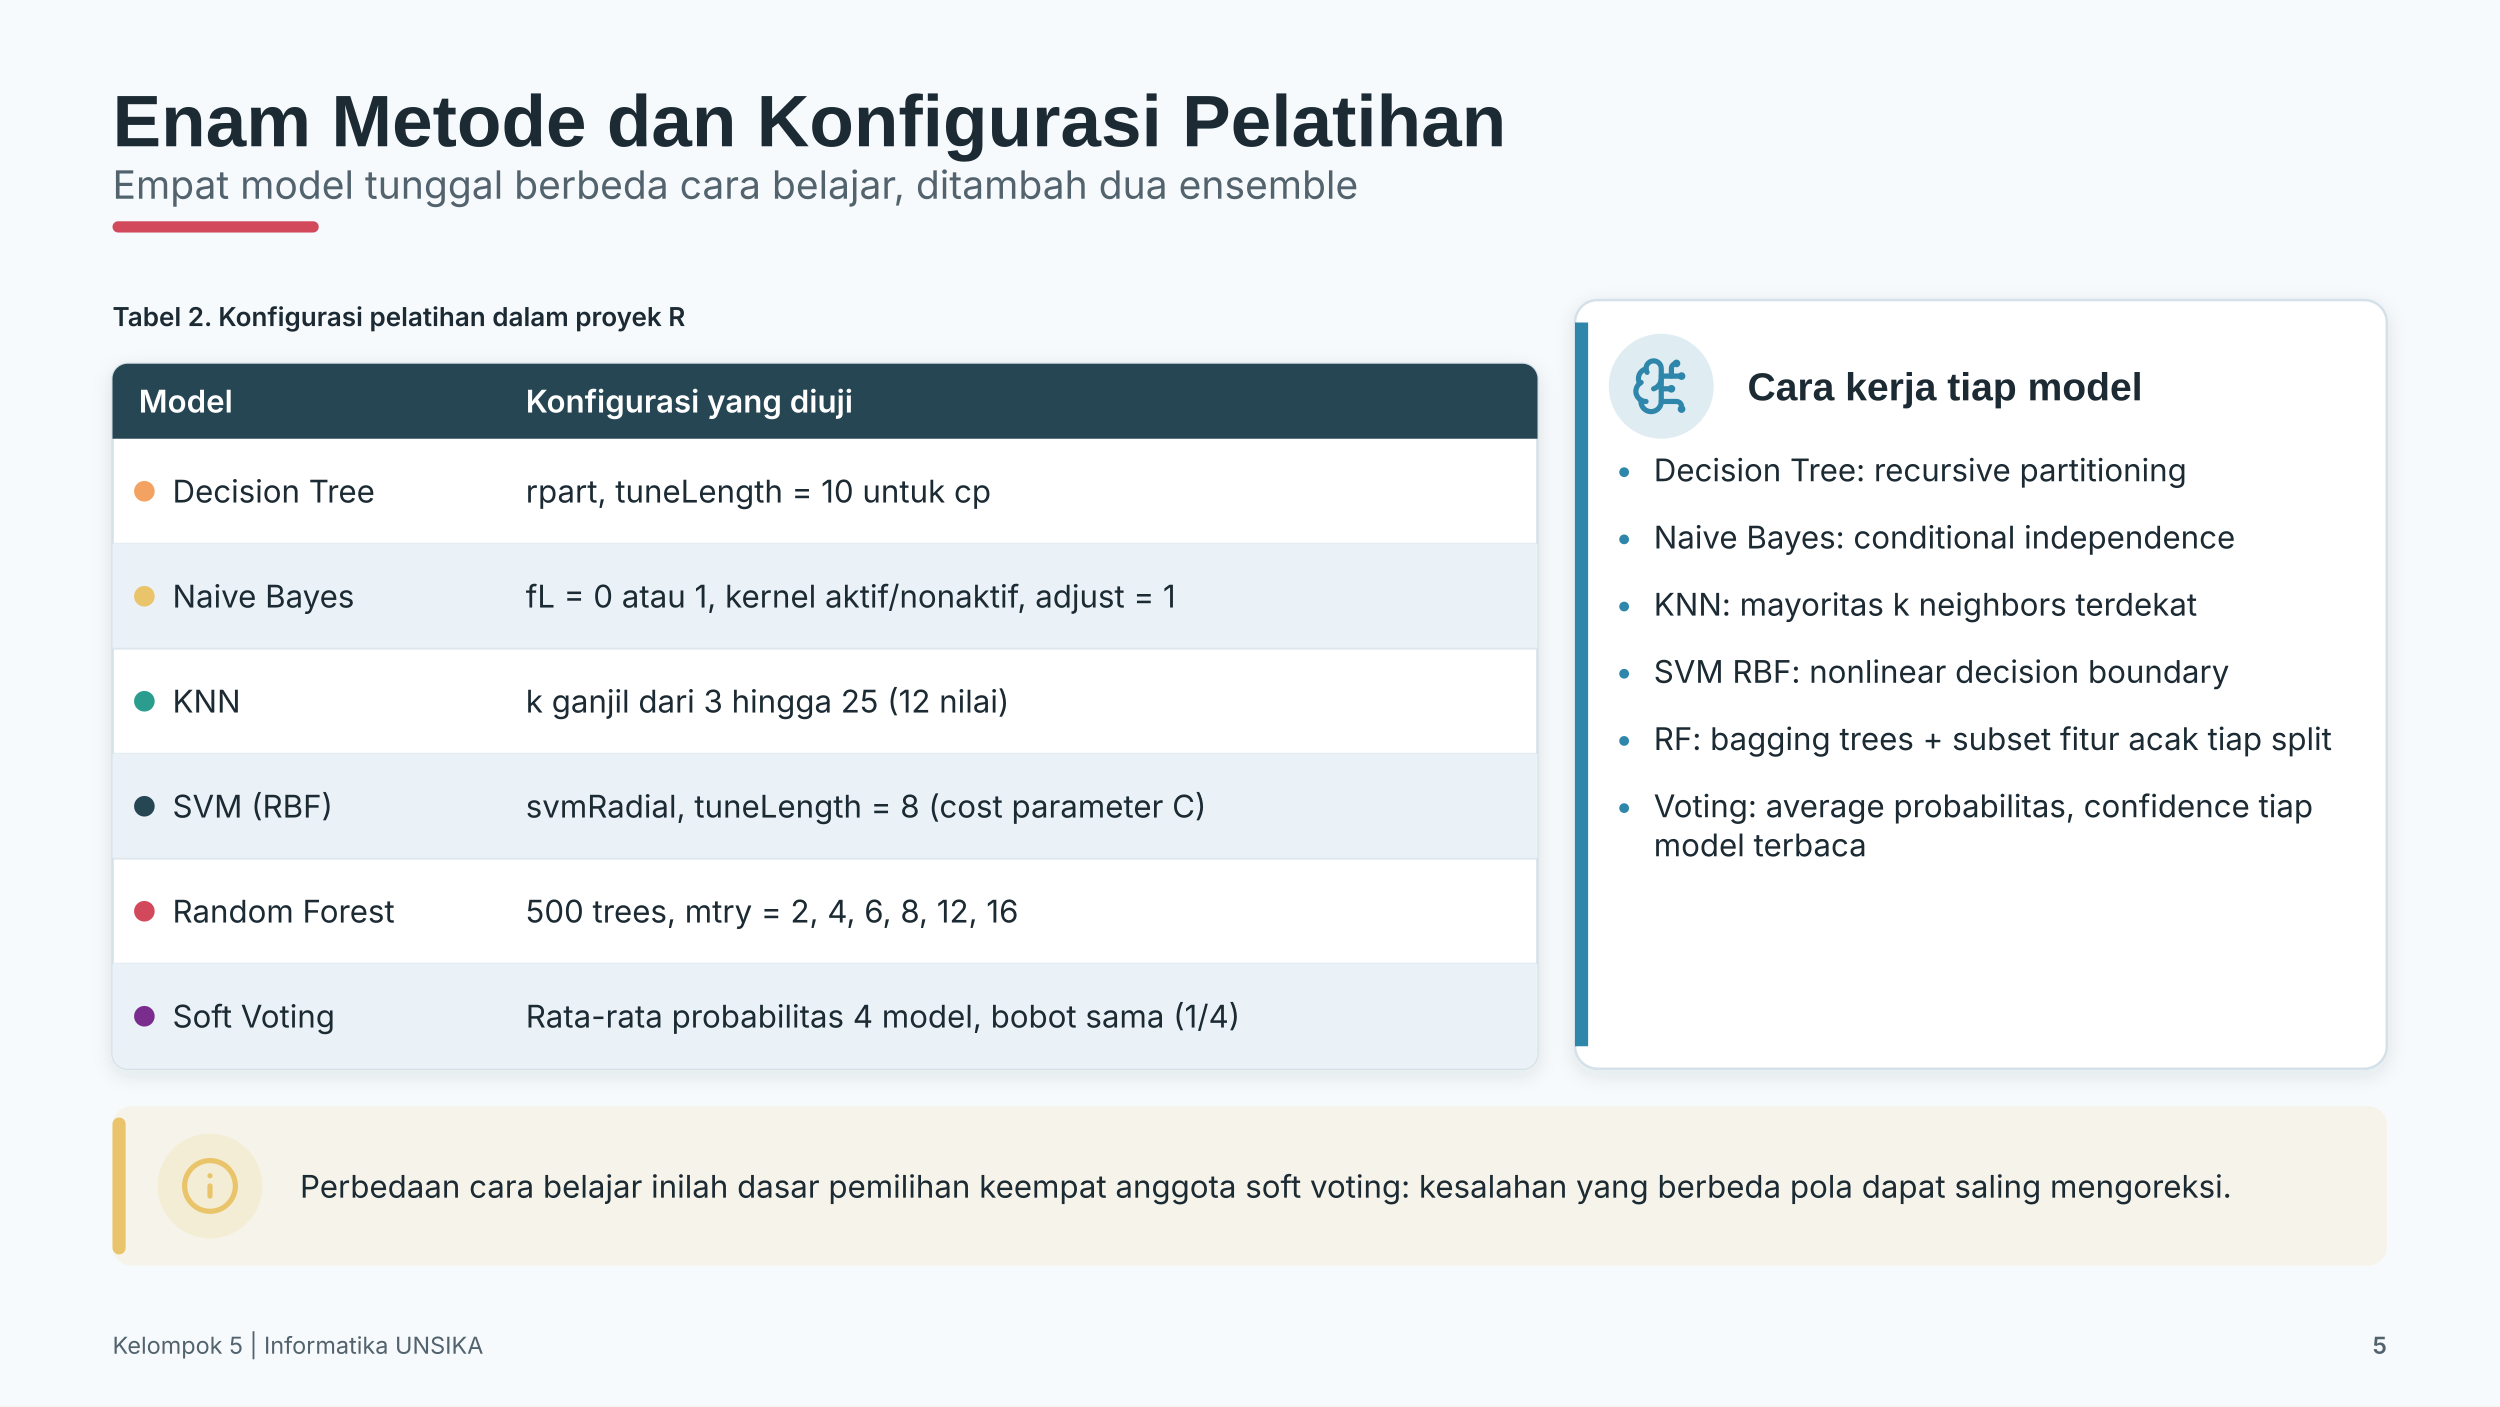
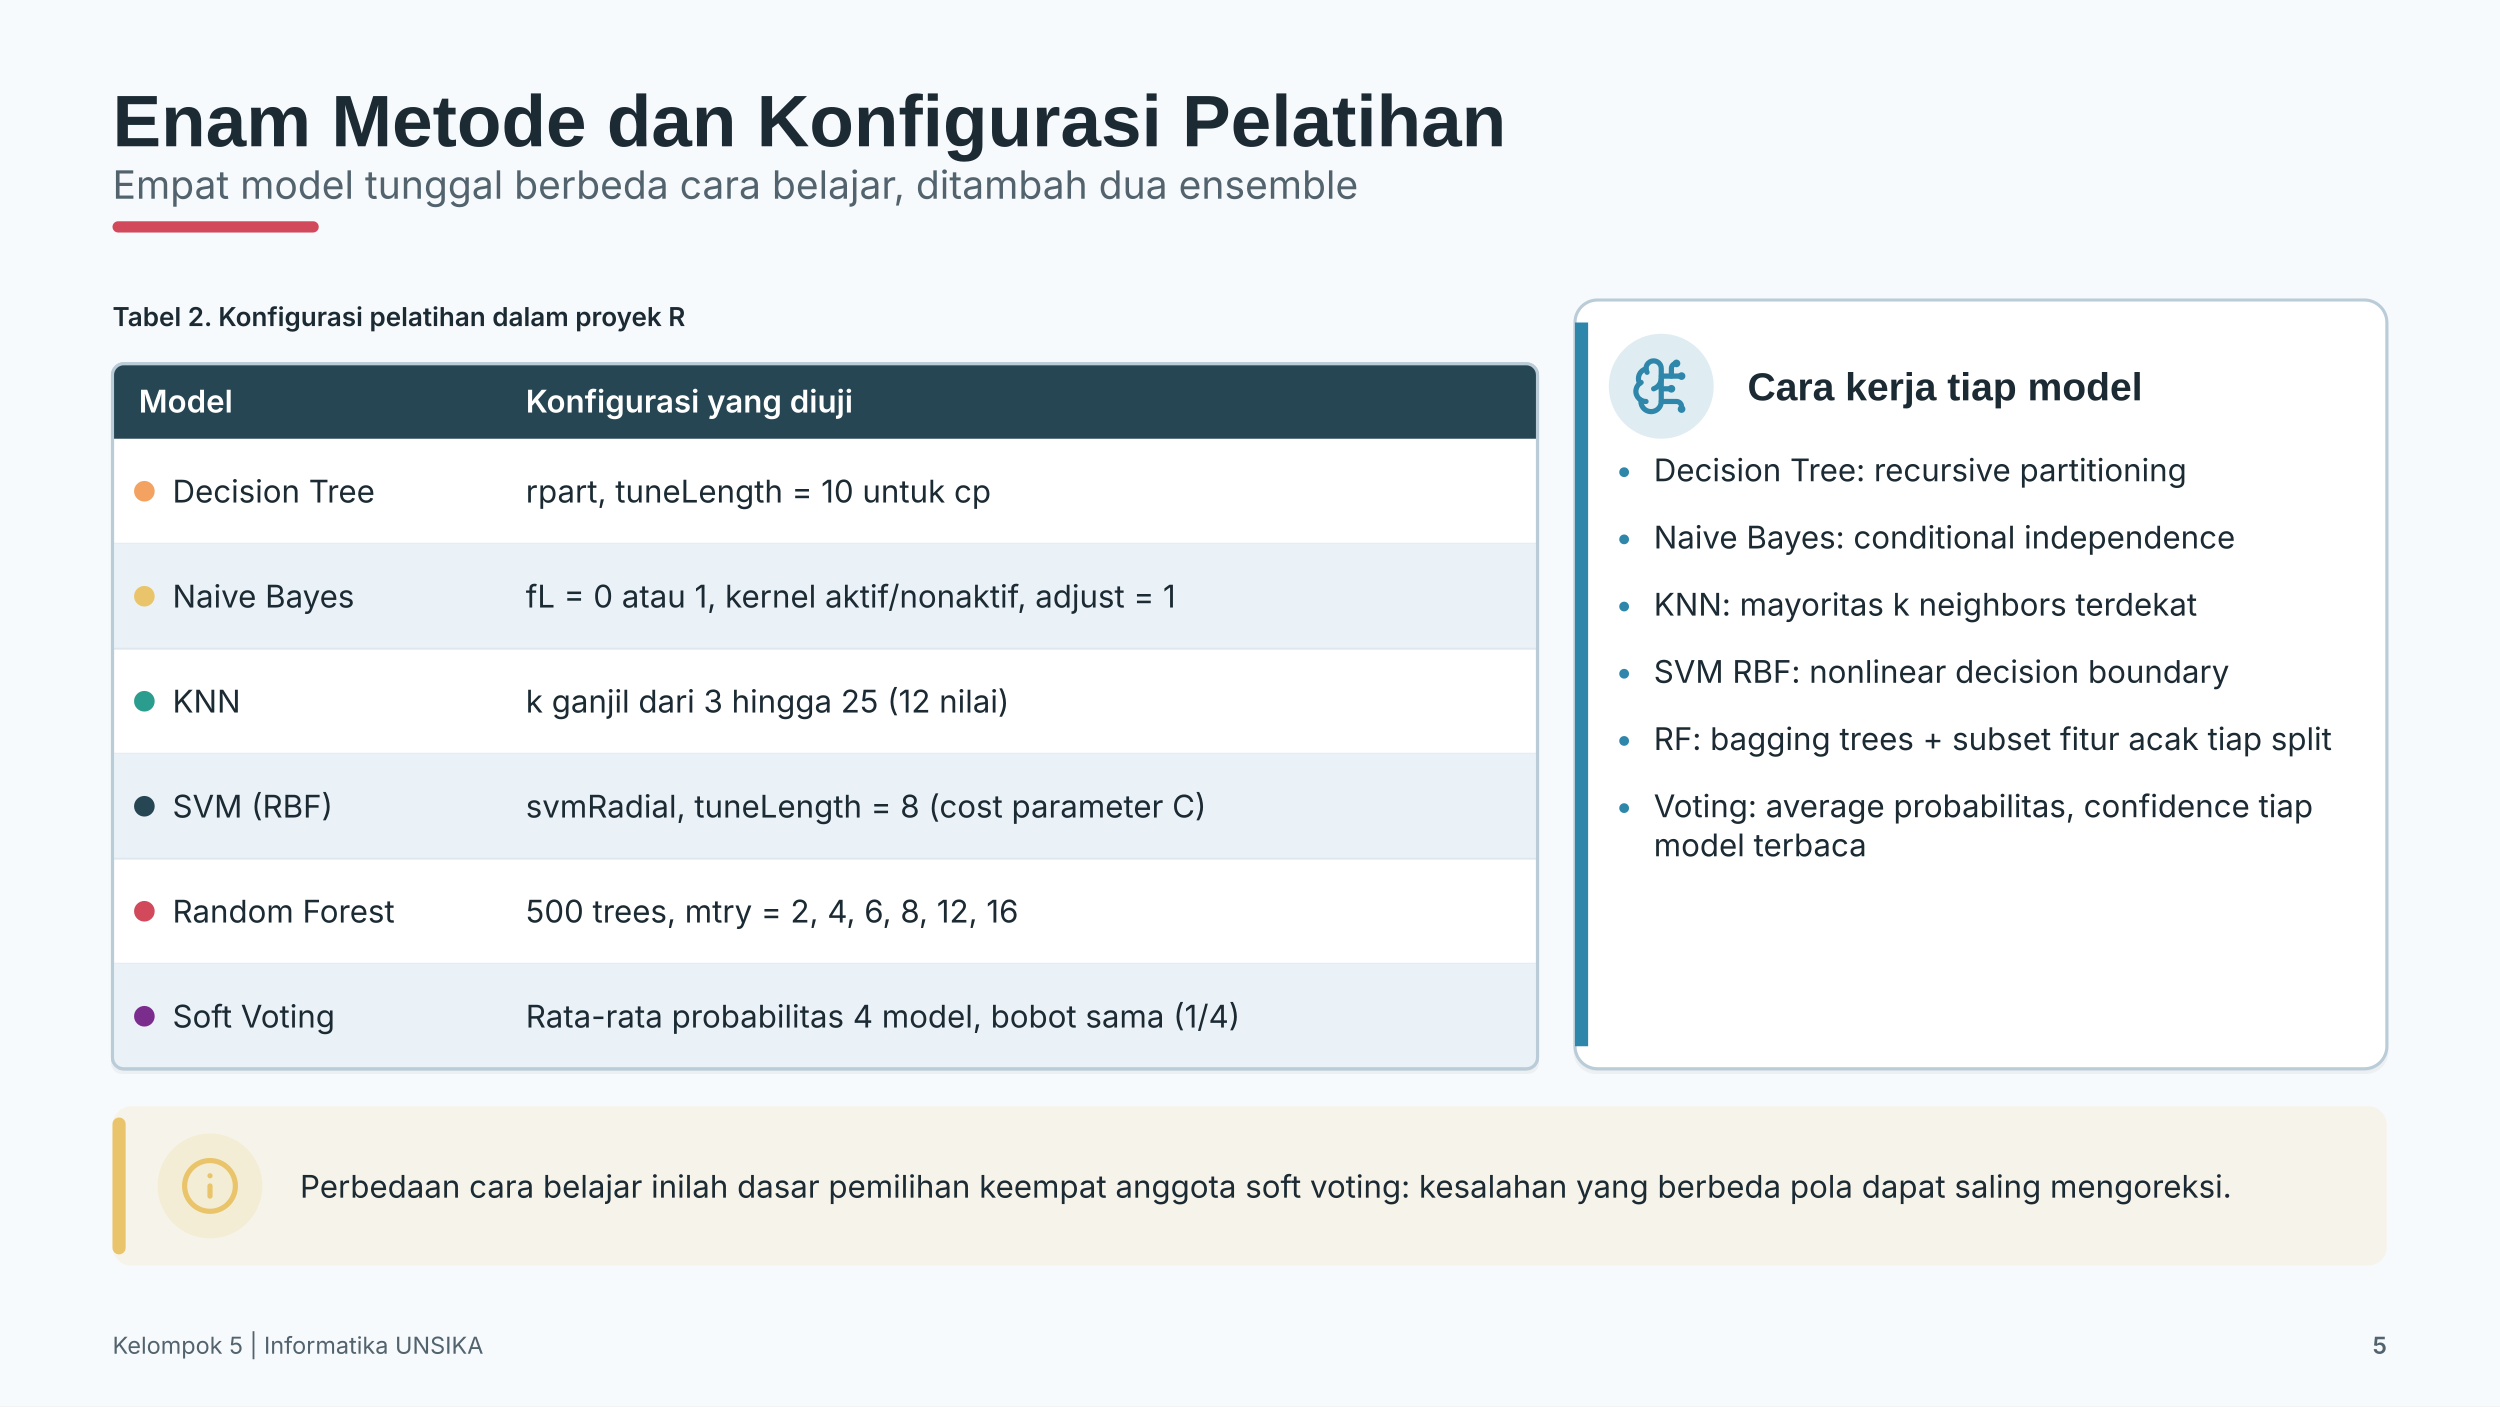
<svg xmlns="http://www.w3.org/2000/svg" width="1333.33" height="750.00" viewBox="0 0 1333.33 750.00">
-   <defs>
-     <filter id="soft" x="-20%" y="-20%" width="140%" height="140%">
-       <feDropShadow dx="0" dy="3" stdDeviation="5" flood-color="#1B2A33" flood-opacity="0.10" />
-     </filter>
-   </defs>
  <rect x="0.00" y="0.00" width="1333.33" height="750.00" fill="#F7FAFC" />
  <text x="60.00" y="78.00" font-family="'Poppins','Calibri',Arial,sans-serif" font-size="38.89" font-weight="700" fill="#1B2A33">Enam Metode dan Konfigurasi Pelatihan</text>
  <text x="60.00" y="106.00" font-family="'Inter','Calibri',Arial,sans-serif" font-size="20.83" font-weight="400" fill="#52636E">Empat model tunggal berbeda cara belajar, ditambah dua ensemble</text>
  <rect x="60.00" y="118.00" width="110.00" height="6.00" fill="#D1495B" rx="3.00" />
  <text x="60.00" y="173.89" font-family="'Inter','Calibri',Arial,sans-serif" font-size="13.89" font-weight="600" fill="#1B2A33">Tabel 2. Konfigurasi pelatihan dalam proyek R</text>
  <clipPath id="tbl60_160">
-     <rect x="60.00" y="194.00" width="760.00" height="376.00" rx="8" />
+     <rect x="60.00" y="194.00" width="760.00" height="376.00" rx="6" />
  </clipPath>
-   <rect x="60.00" y="194.00" width="760.00" height="376.00" fill="#FFFFFF" rx="8.00" stroke="#D5E1E8" stroke-width="1.39" filter="url(#soft)" />
+   <rect x="59.20" y="196.80" width="761.60" height="376.00" fill="#1B2A33" fill-opacity="0.045" rx="6.00" />
+   <rect x="60.00" y="195.20" width="760.00" height="376.00" fill="#1B2A33" fill-opacity="0.05" rx="6.00" />
+   <rect x="60.00" y="194.00" width="760.00" height="376.00" fill="#FFFFFF" rx="6.00" stroke="#B9CCD8" stroke-width="1.67" />
  <g clip-path="url(#tbl60_160)">
    <rect x="60.00" y="194.00" width="760.00" height="40.00" fill="#264653" />
    <text x="74.00" y="220.00" font-family="'Inter','Calibri',Arial,sans-serif" font-size="16.67" font-weight="600" fill="#FFFFFF">Model</text>
    <text x="280.41" y="220.00" font-family="'Inter','Calibri',Arial,sans-serif" font-size="16.67" font-weight="600" fill="#FFFFFF">Konfigurasi yang diuji</text>
    <circle cx="77.00" cy="262.00" r="5.50" fill="#F4A261" />
    <text x="92.00" y="268.00" font-family="'Inter','Calibri',Arial,sans-serif" font-size="16.67" font-weight="400" fill="#1B2A33">Decision Tree</text>
    <text x="280.41" y="268.00" font-family="'Inter','Calibri',Arial,sans-serif" font-size="16.67" font-weight="400" fill="#1B2A33">rpart, tuneLength = 10 untuk cp</text>
    <line x1="60.00" y1="290.00" x2="820.00" y2="290.00" stroke="#D5E1E8" stroke-width="1.04" opacity="0.7" />
    <rect x="60.00" y="290.00" width="760.00" height="56.00" fill="#EAF2F7" />
    <circle cx="77.00" cy="318.00" r="5.50" fill="#E9C46A" />
    <text x="92.00" y="324.00" font-family="'Inter','Calibri',Arial,sans-serif" font-size="16.67" font-weight="400" fill="#1B2A33">Naive Bayes</text>
    <text x="280.41" y="324.00" font-family="'Inter','Calibri',Arial,sans-serif" font-size="16.67" font-weight="400" fill="#1B2A33">fL = 0 atau 1, kernel aktif/nonaktif, adjust = 1</text>
    <line x1="60.00" y1="346.00" x2="820.00" y2="346.00" stroke="#D5E1E8" stroke-width="1.04" opacity="0.7" />
    <circle cx="77.00" cy="374.00" r="5.50" fill="#2A9D8F" />
    <text x="92.00" y="380.00" font-family="'Inter','Calibri',Arial,sans-serif" font-size="16.67" font-weight="400" fill="#1B2A33">KNN</text>
    <text x="280.41" y="380.00" font-family="'Inter','Calibri',Arial,sans-serif" font-size="16.67" font-weight="400" fill="#1B2A33">k ganjil dari 3 hingga 25 (12 nilai)</text>
    <line x1="60.00" y1="402.00" x2="820.00" y2="402.00" stroke="#D5E1E8" stroke-width="1.04" opacity="0.7" />
    <rect x="60.00" y="402.00" width="760.00" height="56.00" fill="#EAF2F7" />
    <circle cx="77.00" cy="430.00" r="5.50" fill="#264653" />
    <text x="92.00" y="436.00" font-family="'Inter','Calibri',Arial,sans-serif" font-size="16.67" font-weight="400" fill="#1B2A33">SVM (RBF)</text>
    <text x="280.41" y="436.00" font-family="'Inter','Calibri',Arial,sans-serif" font-size="16.67" font-weight="400" fill="#1B2A33">svmRadial, tuneLength = 8 (cost parameter C)</text>
    <line x1="60.00" y1="458.00" x2="820.00" y2="458.00" stroke="#D5E1E8" stroke-width="1.04" opacity="0.7" />
    <circle cx="77.00" cy="486.00" r="5.50" fill="#D1495B" />
    <text x="92.00" y="492.00" font-family="'Inter','Calibri',Arial,sans-serif" font-size="16.67" font-weight="400" fill="#1B2A33">Random Forest</text>
    <text x="280.41" y="492.00" font-family="'Inter','Calibri',Arial,sans-serif" font-size="16.67" font-weight="400" fill="#1B2A33">500 trees, mtry = 2, 4, 6, 8, 12, 16</text>
    <line x1="60.00" y1="514.00" x2="820.00" y2="514.00" stroke="#D5E1E8" stroke-width="1.04" opacity="0.7" />
    <rect x="60.00" y="514.00" width="760.00" height="56.00" fill="#EAF2F7" />
    <circle cx="77.00" cy="542.00" r="5.50" fill="#7B2D8E" />
    <text x="92.00" y="548.00" font-family="'Inter','Calibri',Arial,sans-serif" font-size="16.67" font-weight="400" fill="#1B2A33">Soft Voting</text>
    <text x="280.41" y="548.00" font-family="'Inter','Calibri',Arial,sans-serif" font-size="16.67" font-weight="400" fill="#1B2A33">Rata-rata probabilitas 4 model, bobot sama (1/4)</text>
  </g>
-   <rect x="840.00" y="160.00" width="433.00" height="410.00" fill="#FFFFFF" rx="12.00" stroke="#D5E1E8" stroke-width="1.39" filter="url(#soft)" />
+   <rect x="60.00" y="194.00" width="760.00" height="376.00" fill="none" rx="6.00" stroke="#B9CCD8" stroke-width="1.67" />
+   <rect x="839.20" y="162.80" width="434.60" height="410.00" fill="#1B2A33" fill-opacity="0.045" rx="12.00" />
+   <rect x="840.00" y="161.20" width="433.00" height="410.00" fill="#1B2A33" fill-opacity="0.05" rx="12.00" />
+   <rect x="840.00" y="160.00" width="433.00" height="410.00" fill="#FFFFFF" rx="12.00" stroke="#B9CCD8" stroke-width="1.67" />
  <rect x="840.00" y="172.00" width="7.00" height="386.00" fill="#2E86AB" />
  <circle cx="886.00" cy="206.00" r="28.00" fill="#2E86AB" fill-opacity="0.15" />
  <g transform="translate(869.76,189.76) scale(1.3533)" fill="none" stroke="#2E86AB" stroke-width="2.053" stroke-linecap="round" stroke-linejoin="round">
    <path d="M12 5a3 3 0 1 0-5.997.125 4 4 0 0 0-2.526 5.77 4 4 0 0 0 .556 6.588A4 4 0 1 0 12 18Z" />
    <path d="M9 13a4.5 4.5 0 0 0 3-4" />
    <path d="M6.003 5.125A3 3 0 0 0 6.401 6.5" />
    <path d="M3.477 10.896a4 4 0 0 1 .585-.396" />
    <path d="M6 18a4 4 0 0 1-1.967-.516" />
    <path d="M12 13h4" />
    <path d="M12 18h6a2 2 0 0 1 2 2v1" />
    <path d="M12 8h8" />
    <path d="M16 8V5a2 2 0 0 1 2-2" />
    <circle cx="16" cy="13" r=".5" />
    <circle cx="18" cy="3" r=".5" />
    <circle cx="20" cy="21" r=".5" />
    <circle cx="20" cy="8" r=".5" />
  </g>
  <text x="932.00" y="213.50" font-family="'Poppins','Calibri',Arial,sans-serif" font-size="20.83" font-weight="600" fill="#1B2A33">Cara kerja tiap model</text>
  <text x="862.00" y="256.67" font-family="'Inter','Calibri',Arial,sans-serif" font-size="16.67" font-weight="600" fill="#2E86AB">•</text>
  <text x="882.00" y="256.67" font-family="'Inter','Calibri',Arial,sans-serif" font-size="16.67" font-weight="400" fill="#1B2A33">Decision Tree: recursive partitioning</text>
  <text x="862.00" y="292.50" font-family="'Inter','Calibri',Arial,sans-serif" font-size="16.67" font-weight="600" fill="#2E86AB">•</text>
  <text x="882.00" y="292.50" font-family="'Inter','Calibri',Arial,sans-serif" font-size="16.67" font-weight="400" fill="#1B2A33">Naive Bayes: conditional independence</text>
  <text x="862.00" y="328.33" font-family="'Inter','Calibri',Arial,sans-serif" font-size="16.67" font-weight="600" fill="#2E86AB">•</text>
  <text x="882.00" y="328.33" font-family="'Inter','Calibri',Arial,sans-serif" font-size="16.67" font-weight="400" fill="#1B2A33">KNN: mayoritas k neighbors terdekat</text>
  <text x="862.00" y="364.17" font-family="'Inter','Calibri',Arial,sans-serif" font-size="16.67" font-weight="600" fill="#2E86AB">•</text>
  <text x="882.00" y="364.17" font-family="'Inter','Calibri',Arial,sans-serif" font-size="16.67" font-weight="400" fill="#1B2A33">SVM RBF: nonlinear decision boundary</text>
  <text x="862.00" y="400.00" font-family="'Inter','Calibri',Arial,sans-serif" font-size="16.67" font-weight="600" fill="#2E86AB">•</text>
  <text x="882.00" y="400.00" font-family="'Inter','Calibri',Arial,sans-serif" font-size="16.67" font-weight="400" fill="#1B2A33">RF: bagging trees + subset fitur acak tiap split</text>
  <text x="862.00" y="435.83" font-family="'Inter','Calibri',Arial,sans-serif" font-size="16.67" font-weight="600" fill="#2E86AB">•</text>
  <text x="882.00" y="435.83" font-family="'Inter','Calibri',Arial,sans-serif" font-size="16.67" font-weight="400" fill="#1B2A33">Voting: average probabilitas, confidence tiap</text>
  <text x="882.00" y="456.67" font-family="'Inter','Calibri',Arial,sans-serif" font-size="16.67" font-weight="400" fill="#1B2A33">model terbaca</text>
  <rect x="60.00" y="590.00" width="1213.00" height="85.00" fill="#E9C46A" rx="10.00" fill-opacity="0.12" />
  <rect x="60.00" y="596.00" width="7.00" height="73.00" fill="#E9C46A" rx="3.50" />
  <circle cx="112.00" cy="632.50" r="28.00" fill="#E9C46A" fill-opacity="0.15" />
  <g transform="translate(95.76,616.26) scale(1.3533)" fill="none" stroke="#E9C46A" stroke-width="2.053" stroke-linecap="round" stroke-linejoin="round">
    <circle cx="12" cy="12" r="10" />
    <path d="M12 16v-4" />
    <path d="M12 8h.01" />
  </g>
  <text x="160.00" y="638.75" font-family="'Inter','Calibri',Arial,sans-serif" font-size="16.67" font-weight="400" fill="#1B2A33">Perbedaan cara belajar inilah dasar pemilihan keempat anggota soft voting: kesalahan yang berbeda pola dapat saling mengoreksi.</text>
  <text x="60.00" y="722.00" font-family="'Inter','Calibri',Arial,sans-serif" font-size="12.50" font-weight="400" fill="#52636E">Kelompok 5 | Informatika UNSIKA</text>
  <text x="1273.00" y="722.00" font-family="'Inter','Calibri',Arial,sans-serif" font-size="12.50" font-weight="600" fill="#52636E" text-anchor="end">5</text>
</svg>
